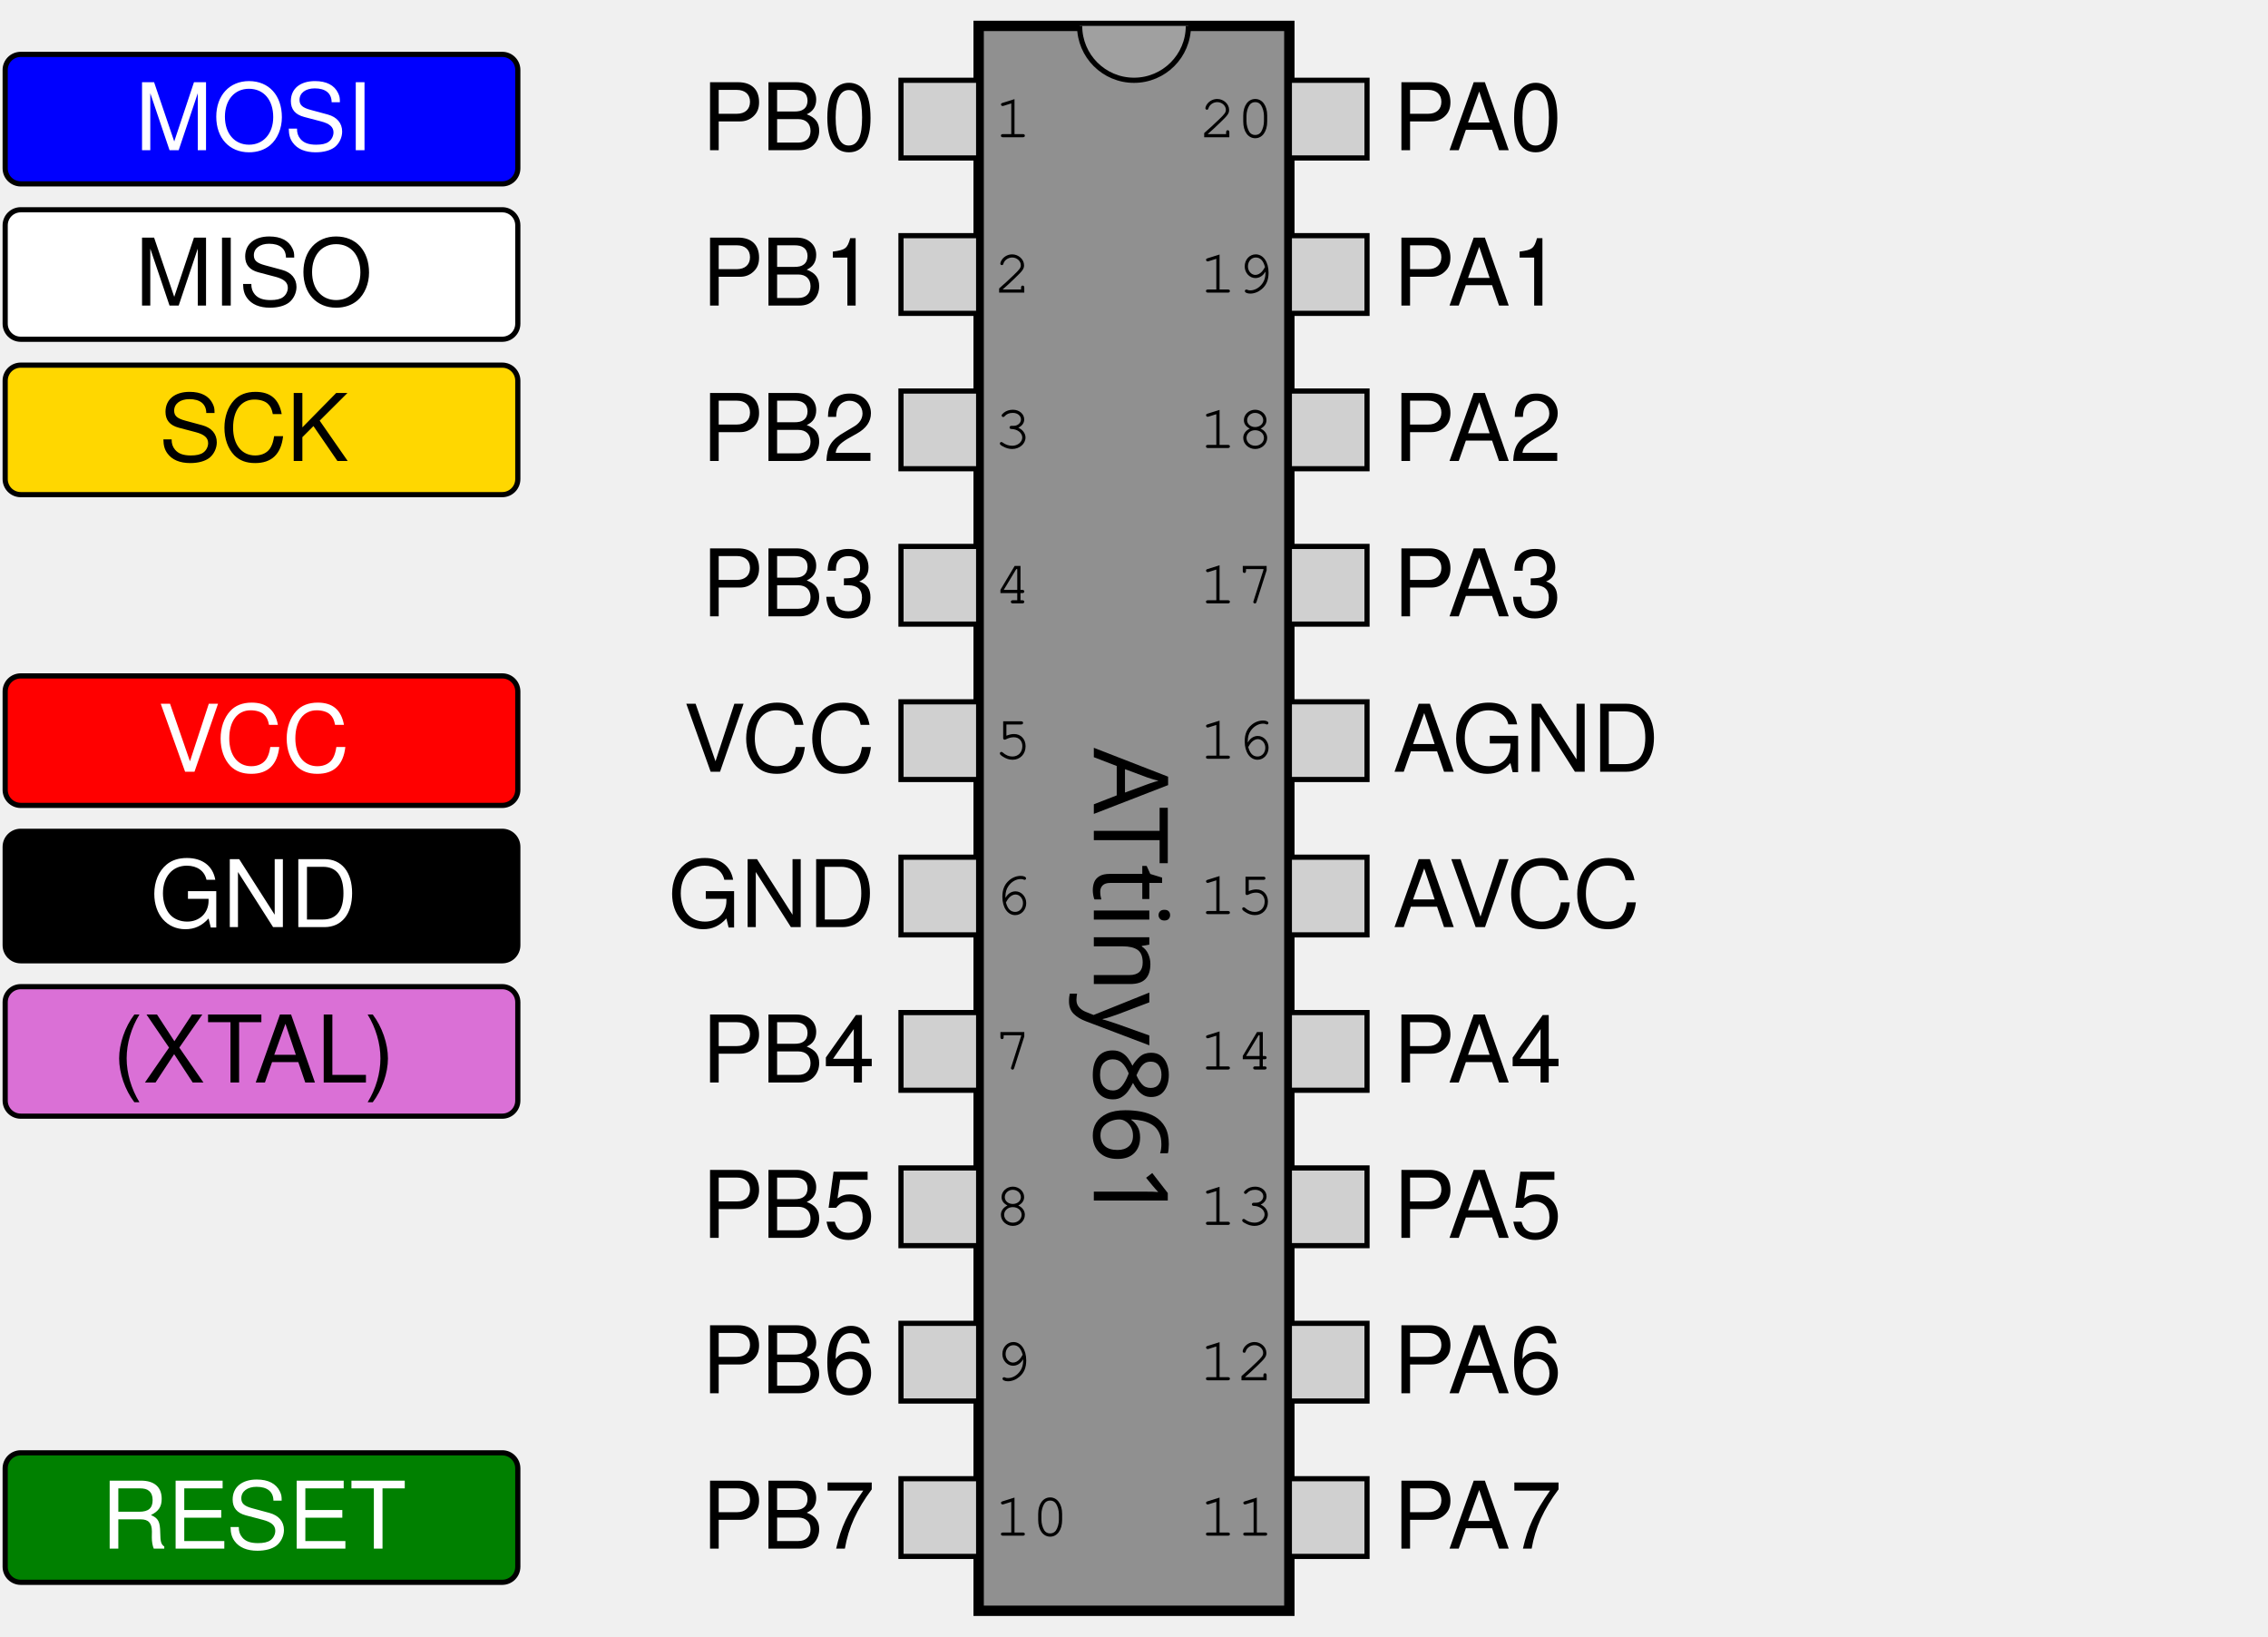
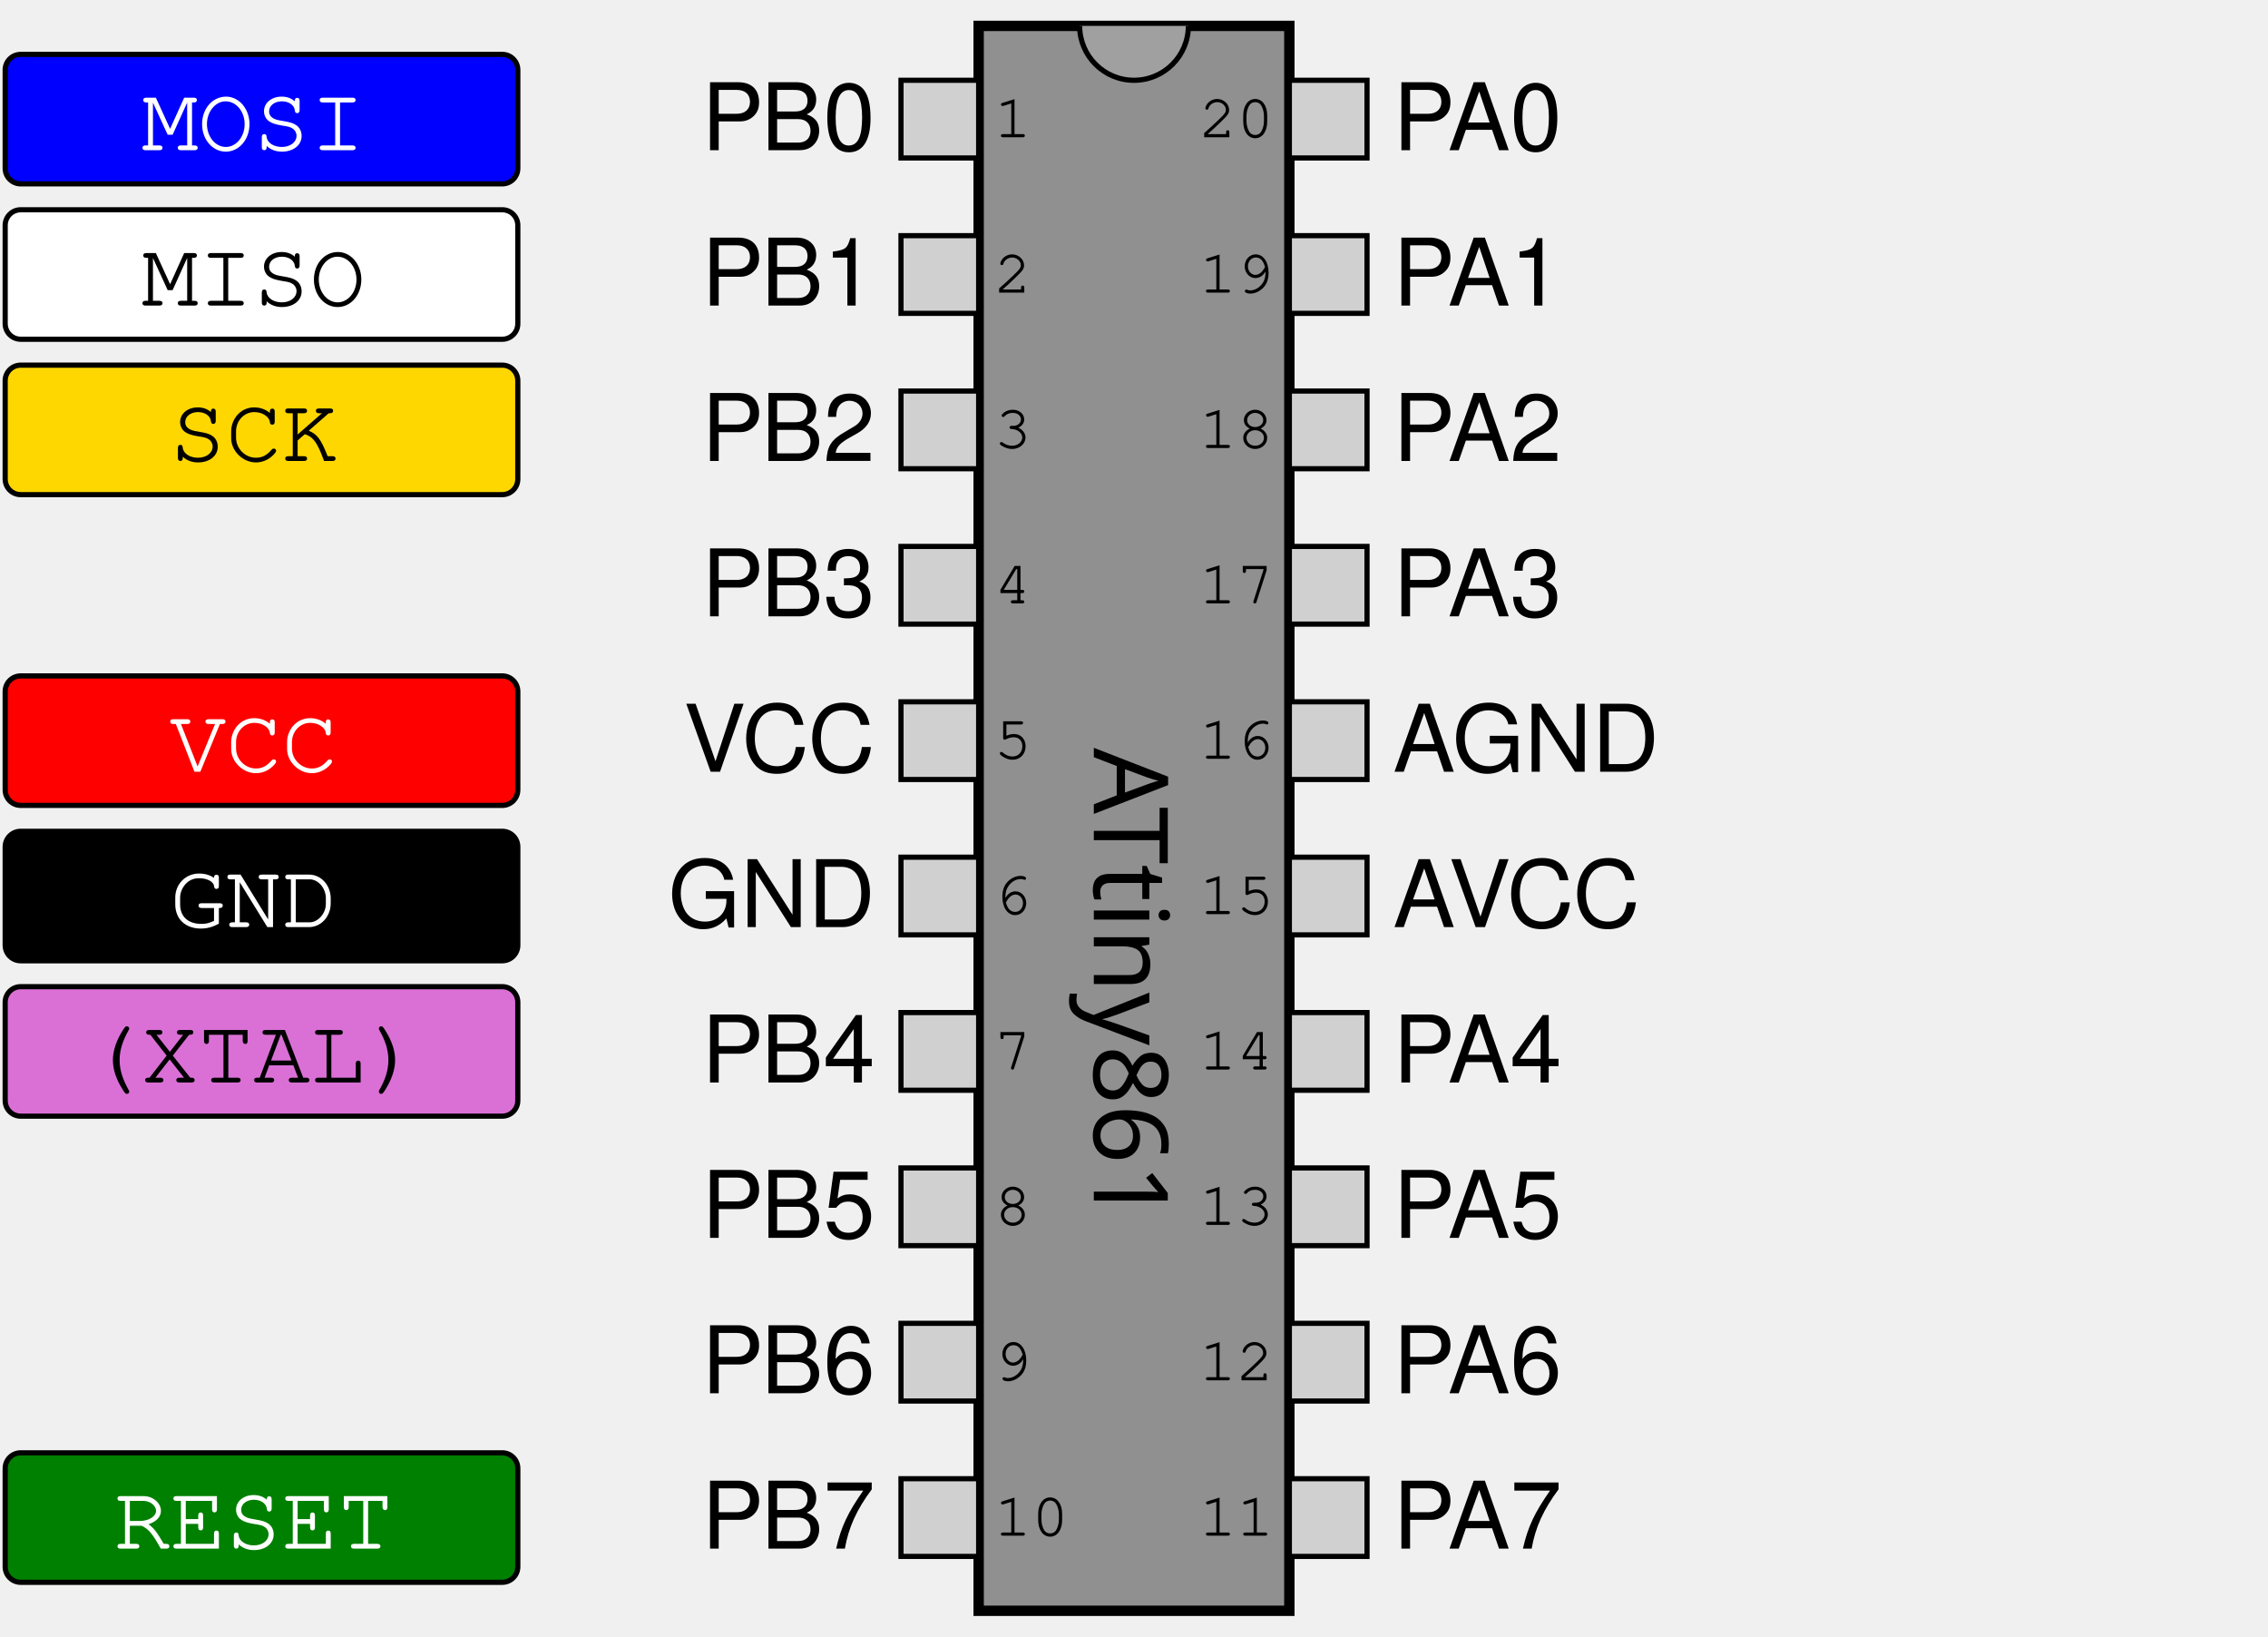
<svg xmlns="http://www.w3.org/2000/svg" version="1.1" viewBox="0 0 438.0 316.0">
  <defs>
    <style type="text/css">
     .ic       { fill:#909090; stroke:#000000; stroke-width:2.0 }
     .notch    { fill:#a0a0a0; stroke:#000000; stroke-width:1.0 }
     .pin      { fill:#d0d0d0; stroke:#000000; stroke-width:1.0 }
     .callout  { fill:none; stroke-width:3.0; stroke-linecap:round }
     .calloutb { stroke:white; fill:none;
                 stroke-width:5.0; stroke:opacity:75%; stroke-linecap:round }
     .pinno    { font-family:"Courier"; font-size:12px }
     .label    { font-family:"Helvetica"; font-size:18px }
-      .function { font-family:"Helvetica"; font-size:18px; text-anchor:middle }
+      .function { font-family:"Courier"; font-size:18px; text-anchor:middle }
     .title    { font-family:"Helvetica-Bold"; font-size:20px; text-anchor:middle; writing-mode:tb; alignment-baseline:central }
     .funbox   { stroke:black }
     
  </style>
  </defs>
  <rect class="ic" x="189.0" y="5" width="60.0" height="306.0" />
  <path class="notch" d="M208.5,5 a10.5,10.5 0 0,0 21,0" />
  <text class="title" x="219.0" y="158.0">
    ATtiny861
  </text>
  <rect class="pin" x="174.0" y="15.5" width="15.0" height="15.0" />
  <text class="label" x="169.0" y="29.0" text-anchor="end">
    PB0
  </text>
  <text class="pinno" x="192.0" y="26.5">
    1
  </text>
  <rect class="funbox" x="1" y="10.5" width="99" height="25.0" rx="3" style="fill:blue" />
  <text class="function" x="49" y="29.0" style="fill:white">
    MOSI
  </text>
  <rect class="pin" x="174.0" y="45.5" width="15.0" height="15.0" />
  <text class="label" x="169.0" y="59.0" text-anchor="end">
    PB1
  </text>
  <text class="pinno" x="192.0" y="56.5">
    2
  </text>
  <rect class="funbox" x="1" y="40.5" width="99" height="25.0" rx="3" style="fill:white" />
  <text class="function" x="49" y="59.0" style="fill:black">
    MISO
  </text>
  <rect class="pin" x="174.0" y="75.5" width="15.0" height="15.0" />
  <text class="label" x="169.0" y="89.0" text-anchor="end">
    PB2
  </text>
  <text class="pinno" x="192.0" y="86.5">
    3
  </text>
  <rect class="funbox" x="1" y="70.5" width="99" height="25.0" rx="3" style="fill:gold" />
  <text class="function" x="49" y="89.0" style="fill:black">
    SCK
  </text>
  <rect class="pin" x="174.0" y="105.5" width="15.0" height="15.0" />
  <text class="label" x="169.0" y="119.0" text-anchor="end">
    PB3
  </text>
  <text class="pinno" x="192.0" y="116.5">
    4
  </text>
  <rect class="pin" x="174.0" y="135.5" width="15.0" height="15.0" />
  <text class="label" x="169.0" y="149.0" text-anchor="end">
    VCC
  </text>
  <text class="pinno" x="192.0" y="146.5">
    5
  </text>
  <rect class="funbox" x="1" y="130.5" width="99" height="25.0" rx="3" style="fill:red" />
  <text class="function" x="49" y="149.0" style="fill:white">
    VCC
  </text>
  <rect class="pin" x="174.0" y="165.5" width="15.0" height="15.0" />
  <text class="label" x="169.0" y="179.0" text-anchor="end">
    GND
  </text>
  <text class="pinno" x="192.0" y="176.5">
    6
  </text>
  <rect class="funbox" x="1" y="160.5" width="99" height="25.0" rx="3" style="fill:black" />
  <text class="function" x="49" y="179.0" style="fill:white">
    GND
  </text>
  <rect class="pin" x="174.0" y="195.5" width="15.0" height="15.0" />
  <text class="label" x="169.0" y="209.0" text-anchor="end">
    PB4
  </text>
  <text class="pinno" x="192.0" y="206.5">
    7
  </text>
  <rect class="funbox" x="1" y="190.5" width="99" height="25.0" rx="3" style="fill:orchid" />
  <text class="function" x="49" y="209.0" style="fill:black">
    (XTAL)
  </text>
  <rect class="pin" x="174.0" y="225.5" width="15.0" height="15.0" />
  <text class="label" x="169.0" y="239.0" text-anchor="end">
    PB5
  </text>
  <text class="pinno" x="192.0" y="236.5">
    8
  </text>
  <rect class="pin" x="174.0" y="255.5" width="15.0" height="15.0" />
  <text class="label" x="169.0" y="269.0" text-anchor="end">
    PB6
  </text>
  <text class="pinno" x="192.0" y="266.5">
    9
  </text>
  <rect class="pin" x="174.0" y="285.5" width="15.0" height="15.0" />
  <text class="label" x="169.0" y="299.0" text-anchor="end">
    PB7
  </text>
  <text class="pinno" x="192.0" y="296.5">
    10
  </text>
  <rect class="funbox" x="1" y="280.5" width="99" height="25.0" rx="3" style="fill:green" />
  <text class="function" x="49" y="299.0" style="fill:white">
    RESET
  </text>
  <rect class="pin" x="249.0" y="285.5" width="15.0" height="15.0" />
  <text class="pinno" x="246.0" y="296.5" text-anchor="end">
    11
  </text>
  <text class="label" x="269.0" y="299.0">
    PA7
  </text>
  <rect class="pin" x="249.0" y="255.5" width="15.0" height="15.0" />
  <text class="pinno" x="246.0" y="266.5" text-anchor="end">
    12
  </text>
  <text class="label" x="269.0" y="269.0">
    PA6
  </text>
  <rect class="pin" x="249.0" y="225.5" width="15.0" height="15.0" />
  <text class="pinno" x="246.0" y="236.5" text-anchor="end">
    13
  </text>
  <text class="label" x="269.0" y="239.0">
    PA5
  </text>
  <rect class="pin" x="249.0" y="195.5" width="15.0" height="15.0" />
  <text class="pinno" x="246.0" y="206.5" text-anchor="end">
    14
  </text>
  <text class="label" x="269.0" y="209.0">
    PA4
  </text>
  <rect class="pin" x="249.0" y="165.5" width="15.0" height="15.0" />
  <text class="pinno" x="246.0" y="176.5" text-anchor="end">
    15
  </text>
  <text class="label" x="269.0" y="179.0">
    AVCC
  </text>
  <rect class="pin" x="249.0" y="135.5" width="15.0" height="15.0" />
  <text class="pinno" x="246.0" y="146.5" text-anchor="end">
    16
  </text>
  <text class="label" x="269.0" y="149.0">
    AGND
  </text>
  <rect class="pin" x="249.0" y="105.5" width="15.0" height="15.0" />
  <text class="pinno" x="246.0" y="116.5" text-anchor="end">
    17
  </text>
  <text class="label" x="269.0" y="119.0">
    PA3
  </text>
  <rect class="pin" x="249.0" y="75.5" width="15.0" height="15.0" />
  <text class="pinno" x="246.0" y="86.5" text-anchor="end">
    18
  </text>
  <text class="label" x="269.0" y="89.0">
    PA2
  </text>
  <rect class="pin" x="249.0" y="45.5" width="15.0" height="15.0" />
  <text class="pinno" x="246.0" y="56.5" text-anchor="end">
    19
  </text>
  <text class="label" x="269.0" y="59.0">
    PA1
  </text>
  <rect class="pin" x="249.0" y="15.5" width="15.0" height="15.0" />
  <text class="pinno" x="246.0" y="26.5" text-anchor="end">
    20
  </text>
  <text class="label" x="269.0" y="29.0">
    PA0
  </text>
</svg>
